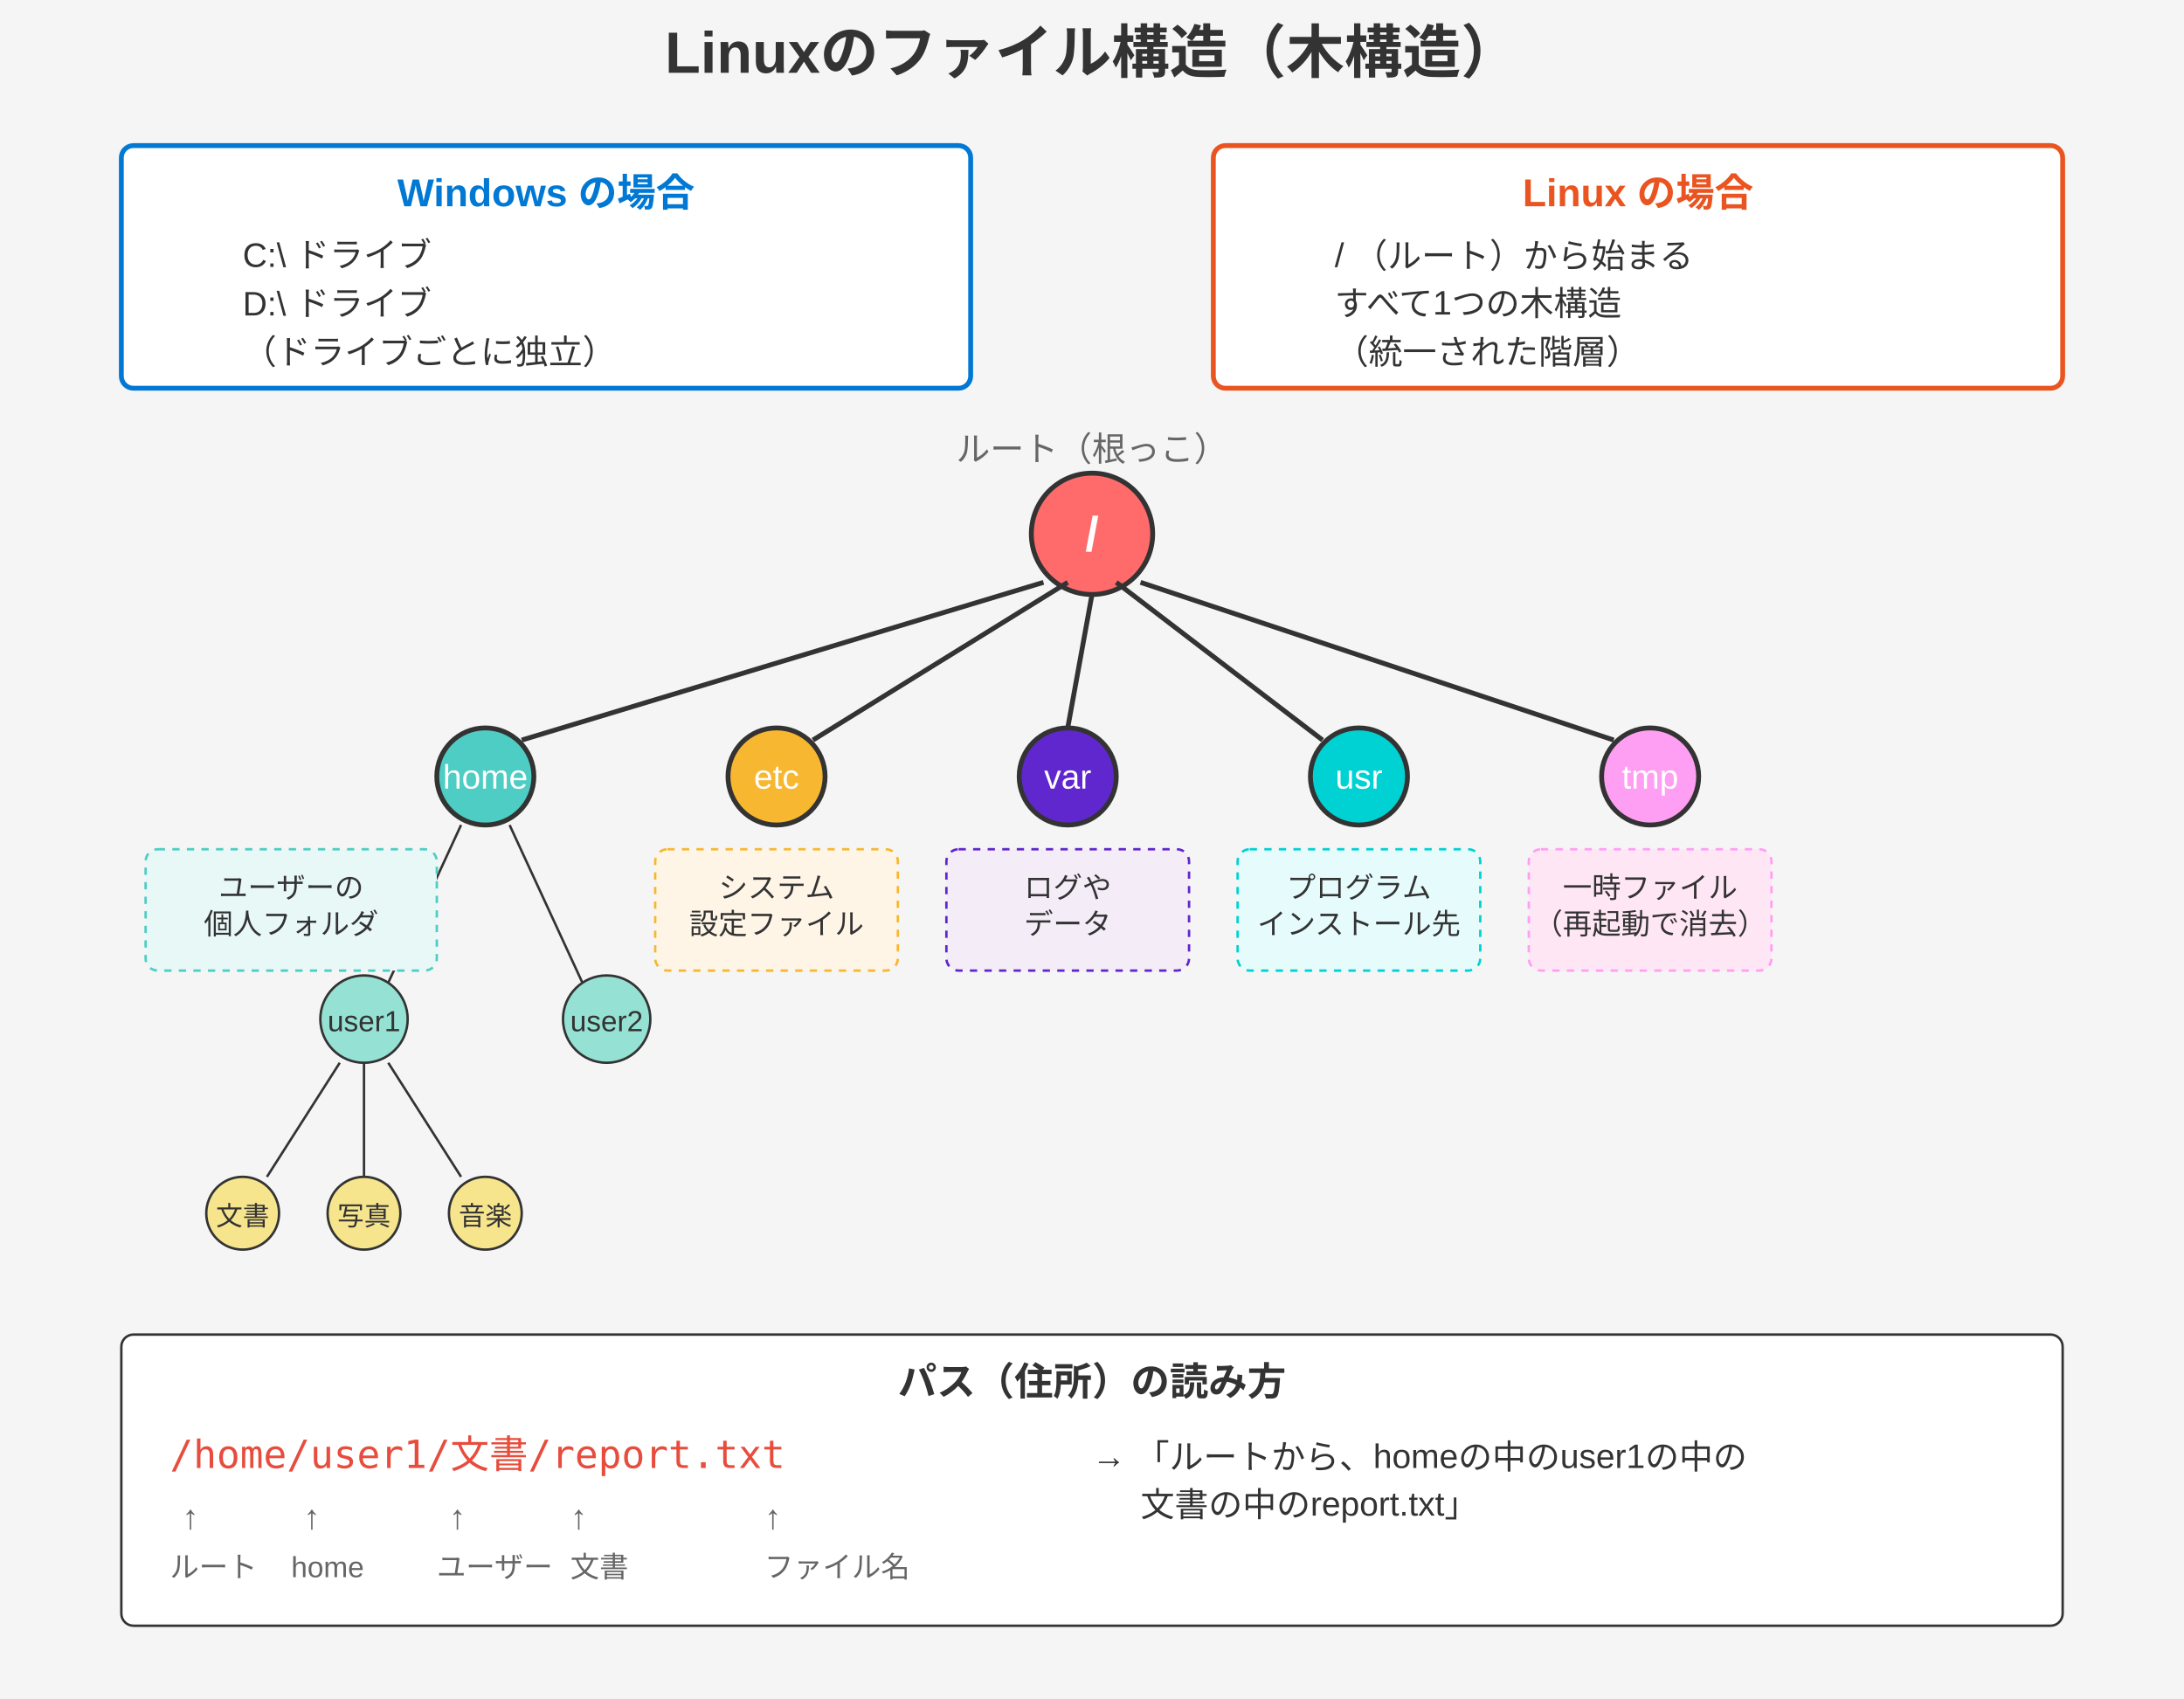
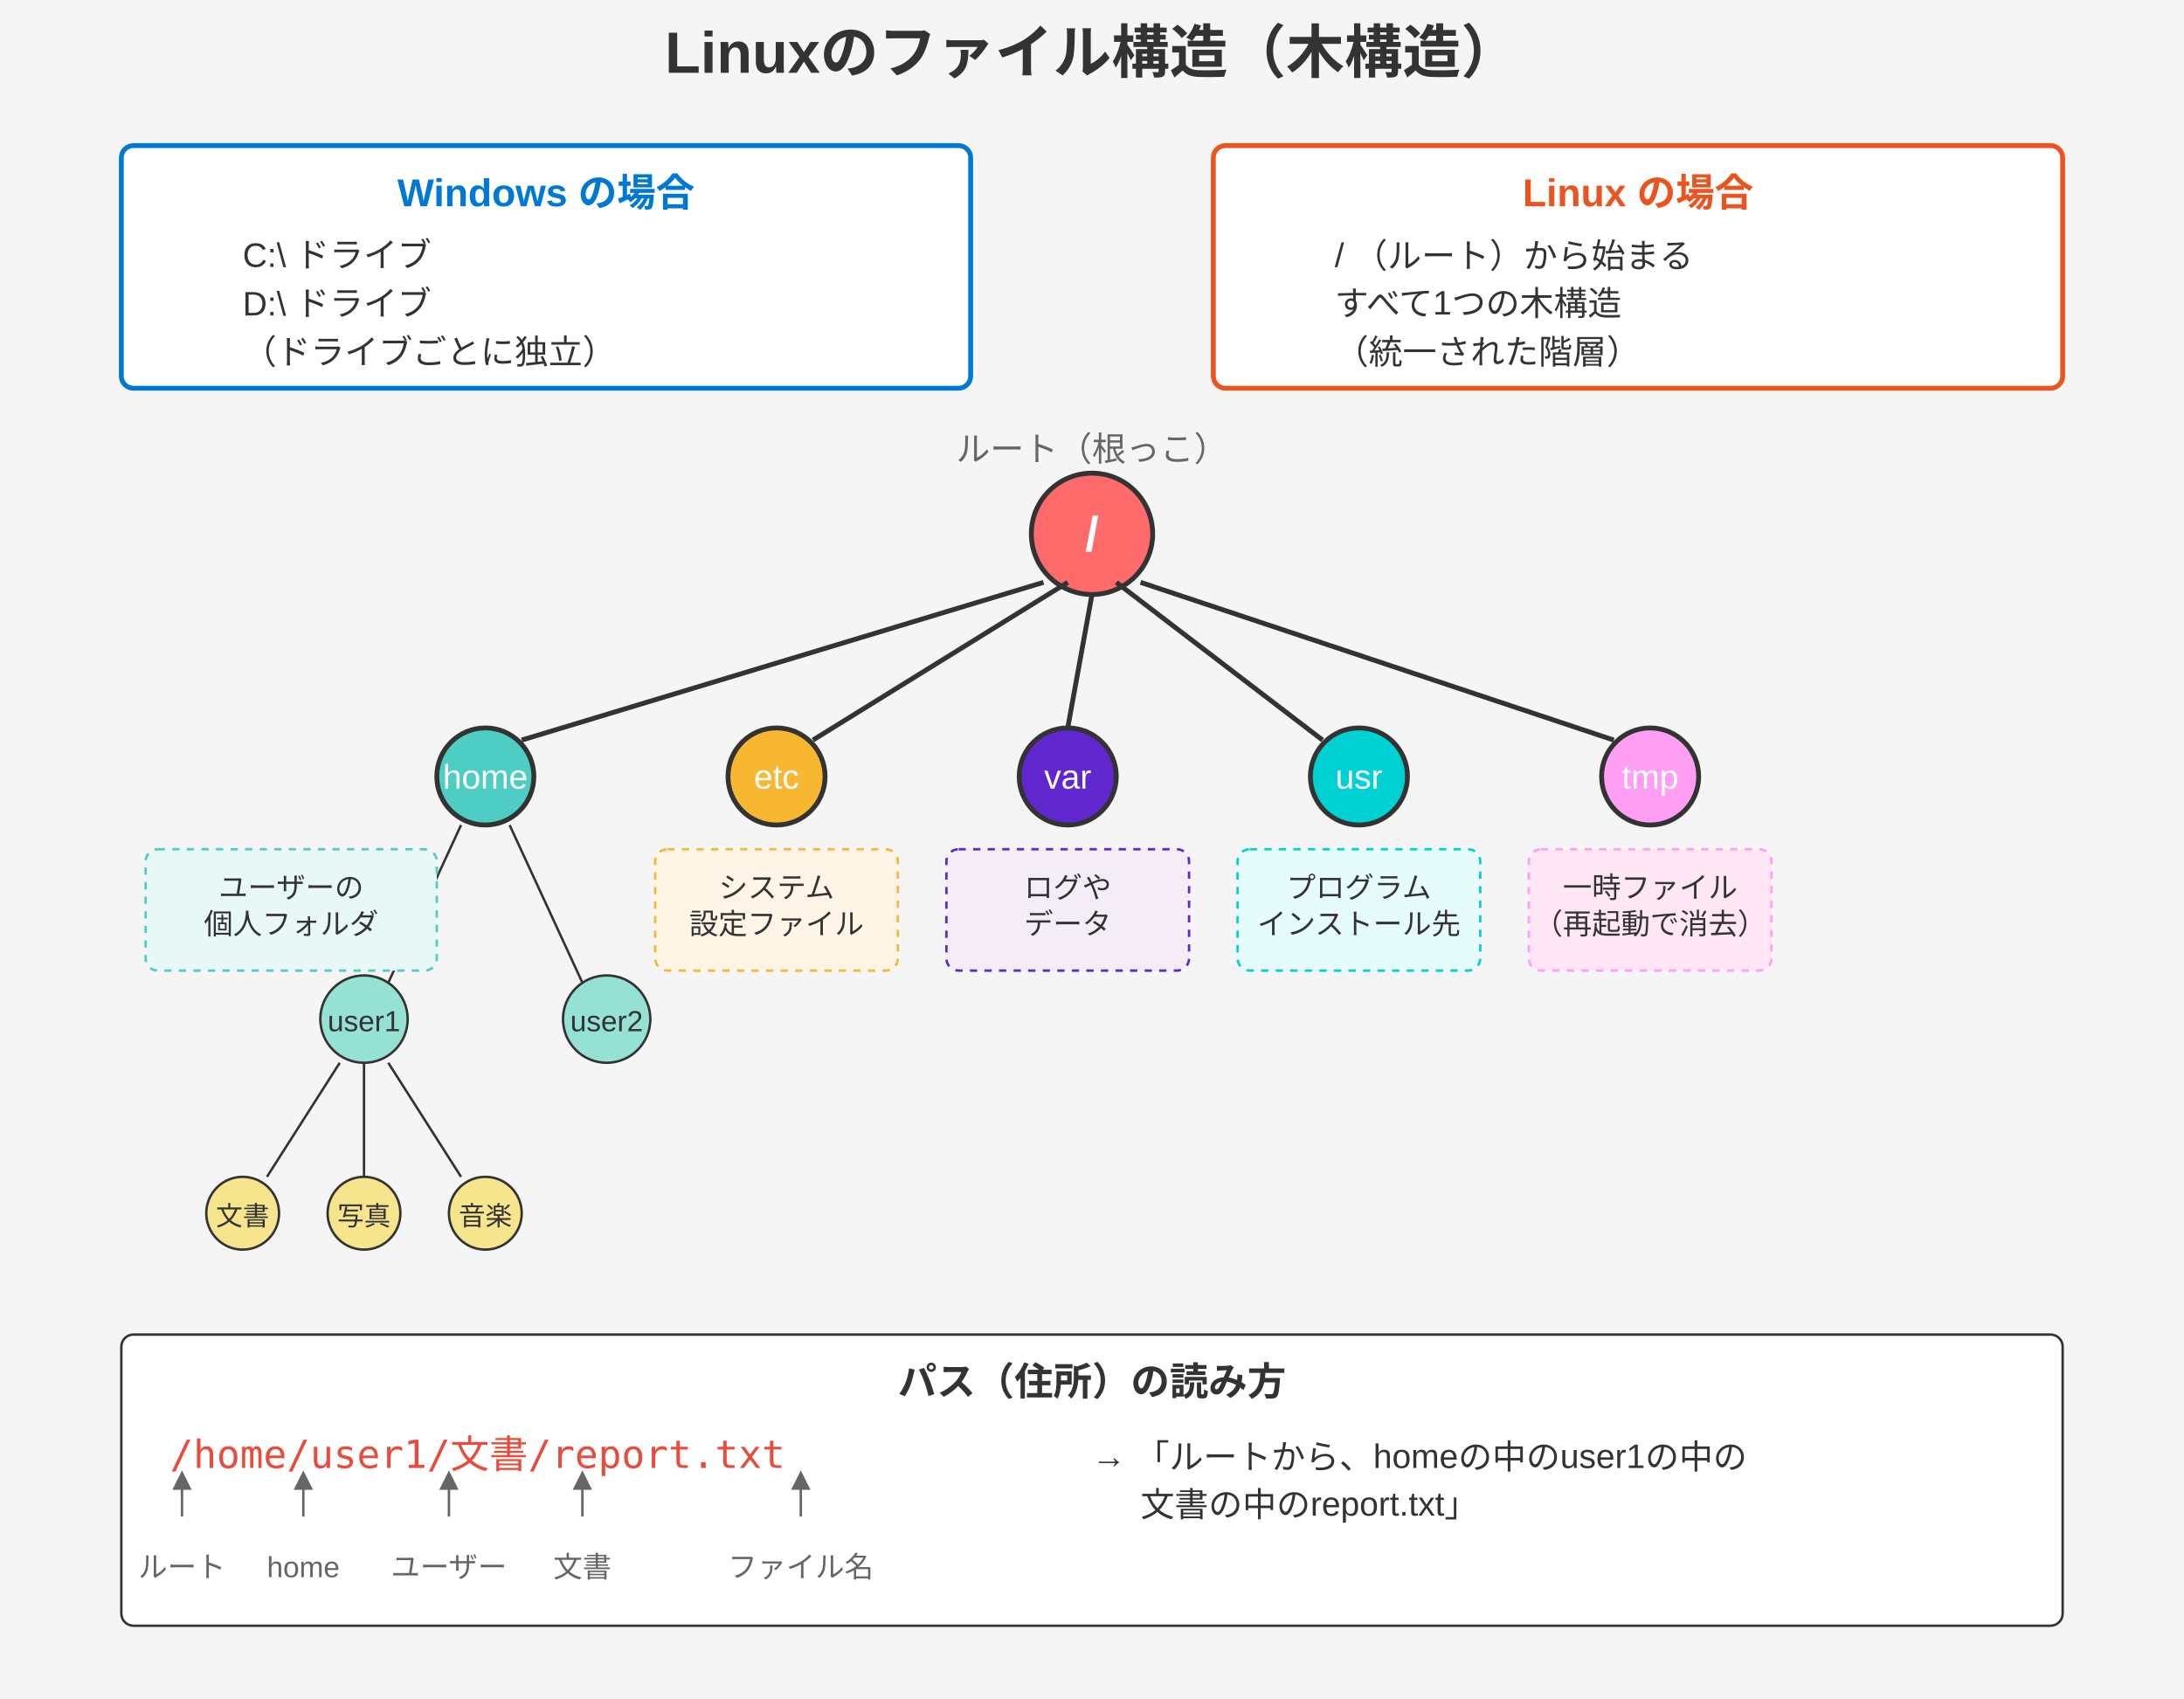
<svg xmlns="http://www.w3.org/2000/svg" viewBox="0 0 900 700">
  <rect width="900" height="700" fill="#f5f5f5" />
  <text x="450" y="30" font-family="Arial, sans-serif" font-size="24" font-weight="bold" text-anchor="middle" fill="#333">Linuxのファイル構造（木構造）</text>
  <g id="comparison">
    <rect x="50" y="60" width="350" height="100" fill="#fff" stroke="#0078d4" stroke-width="2" rx="5" />
    <text x="225" y="85" font-family="Arial, sans-serif" font-size="16" font-weight="bold" text-anchor="middle" fill="#0078d4">Windows の場合</text>
    <text x="100" y="110" font-family="Arial, sans-serif" font-size="14" fill="#333">C:\ ドライブ</text>
    <text x="100" y="130" font-family="Arial, sans-serif" font-size="14" fill="#333">D:\ ドライブ</text>
    <text x="100" y="150" font-family="Arial, sans-serif" font-size="14" fill="#333">（ドライブごとに独立）</text>
    <rect x="500" y="60" width="350" height="100" fill="#fff" stroke="#e95420" stroke-width="2" rx="5" />
    <text x="675" y="85" font-family="Arial, sans-serif" font-size="16" font-weight="bold" text-anchor="middle" fill="#e95420">Linux の場合</text>
    <text x="550" y="110" font-family="Arial, sans-serif" font-size="14" fill="#333">/ （ルート）から始まる</text>
    <text x="550" y="130" font-family="Arial, sans-serif" font-size="14" fill="#333">すべて1つの木構造</text>
    <text x="550" y="150" font-family="Arial, sans-serif" font-size="14" fill="#333">（統一された階層）</text>
  </g>
  <circle cx="450" cy="220" r="25" fill="#ff6b6b" stroke="#333" stroke-width="2" />
  <text x="450" y="227" font-family="Arial, sans-serif" font-size="20" font-weight="bold" text-anchor="middle" fill="white">/</text>
  <text x="450" y="190" font-family="Arial, sans-serif" font-size="14" text-anchor="middle" fill="#666">ルート（根っこ）</text>
  <g id="level1">
    <circle cx="200" cy="320" r="20" fill="#4ecdc4" stroke="#333" stroke-width="2" />
    <text x="200" y="325" font-family="Arial, sans-serif" font-size="14" text-anchor="middle" fill="white">home</text>
    <line x1="430" y1="240" x2="215" y2="305" stroke="#333" stroke-width="2" />
    <circle cx="320" cy="320" r="20" fill="#f7b731" stroke="#333" stroke-width="2" />
    <text x="320" y="325" font-family="Arial, sans-serif" font-size="14" text-anchor="middle" fill="white">etc</text>
    <line x1="440" y1="240" x2="335" y2="305" stroke="#333" stroke-width="2" />
    <circle cx="440" cy="320" r="20" fill="#5f27cd" stroke="#333" stroke-width="2" />
    <text x="440" y="325" font-family="Arial, sans-serif" font-size="14" text-anchor="middle" fill="white">var</text>
    <line x1="450" y1="245" x2="440" y2="300" stroke="#333" stroke-width="2" />
    <circle cx="560" cy="320" r="20" fill="#00d2d3" stroke="#333" stroke-width="2" />
    <text x="560" y="325" font-family="Arial, sans-serif" font-size="14" text-anchor="middle" fill="white">usr</text>
    <line x1="460" y1="240" x2="545" y2="305" stroke="#333" stroke-width="2" />
    <circle cx="680" cy="320" r="20" fill="#ff9ff3" stroke="#333" stroke-width="2" />
    <text x="680" y="325" font-family="Arial, sans-serif" font-size="14" text-anchor="middle" fill="white">tmp</text>
    <line x1="470" y1="240" x2="665" y2="305" stroke="#333" stroke-width="2" />
  </g>
  <g id="level2">
    <circle cx="150" cy="420" r="18" fill="#95e1d3" stroke="#333" stroke-width="1" />
    <text x="150" y="425" font-family="Arial, sans-serif" font-size="12" text-anchor="middle" fill="#333">user1</text>
    <line x1="190" y1="340" x2="160" y2="405" stroke="#333" stroke-width="1" />
    <circle cx="250" cy="420" r="18" fill="#95e1d3" stroke="#333" stroke-width="1" />
    <text x="250" y="425" font-family="Arial, sans-serif" font-size="12" text-anchor="middle" fill="#333">user2</text>
    <line x1="210" y1="340" x2="240" y2="405" stroke="#333" stroke-width="1" />
  </g>
  <g id="level3">
    <circle cx="100" cy="500" r="15" fill="#f6e58d" stroke="#333" stroke-width="1" />
    <text x="100" y="505" font-family="Arial, sans-serif" font-size="11" text-anchor="middle" fill="#333">文書</text>
    <line x1="140" y1="438" x2="110" y2="485" stroke="#333" stroke-width="1" />
    <circle cx="150" cy="500" r="15" fill="#f6e58d" stroke="#333" stroke-width="1" />
    <text x="150" y="505" font-family="Arial, sans-serif" font-size="11" text-anchor="middle" fill="#333">写真</text>
    <line x1="150" y1="438" x2="150" y2="485" stroke="#333" stroke-width="1" />
    <circle cx="200" cy="500" r="15" fill="#f6e58d" stroke="#333" stroke-width="1" />
    <text x="200" y="505" font-family="Arial, sans-serif" font-size="11" text-anchor="middle" fill="#333">音楽</text>
    <line x1="160" y1="438" x2="190" y2="485" stroke="#333" stroke-width="1" />
  </g>
  <g id="descriptions">
    <rect x="60" y="350" width="120" height="50" fill="#e8f8f7" stroke="#4ecdc4" stroke-dasharray="3,3" rx="5" />
    <text x="120" y="370" font-family="Arial, sans-serif" font-size="12" text-anchor="middle" fill="#333">ユーザーの</text>
    <text x="120" y="385" font-family="Arial, sans-serif" font-size="12" text-anchor="middle" fill="#333">個人フォルダ</text>
    <rect x="270" y="350" width="100" height="50" fill="#fef5e7" stroke="#f7b731" stroke-dasharray="3,3" rx="5" />
    <text x="320" y="370" font-family="Arial, sans-serif" font-size="12" text-anchor="middle" fill="#333">システム</text>
    <text x="320" y="385" font-family="Arial, sans-serif" font-size="12" text-anchor="middle" fill="#333">設定ファイル</text>
    <rect x="390" y="350" width="100" height="50" fill="#f4ecf7" stroke="#5f27cd" stroke-dasharray="3,3" rx="5" />
    <text x="440" y="370" font-family="Arial, sans-serif" font-size="12" text-anchor="middle" fill="#333">ログや</text>
    <text x="440" y="385" font-family="Arial, sans-serif" font-size="12" text-anchor="middle" fill="#333">データ</text>
    <rect x="510" y="350" width="100" height="50" fill="#e6fcfc" stroke="#00d2d3" stroke-dasharray="3,3" rx="5" />
    <text x="560" y="370" font-family="Arial, sans-serif" font-size="12" text-anchor="middle" fill="#333">プログラム</text>
    <text x="560" y="385" font-family="Arial, sans-serif" font-size="12" text-anchor="middle" fill="#333">インストール先</text>
    <rect x="630" y="350" width="100" height="50" fill="#ffe6f5" stroke="#ff9ff3" stroke-dasharray="3,3" rx="5" />
    <text x="680" y="370" font-family="Arial, sans-serif" font-size="12" text-anchor="middle" fill="#333">一時ファイル</text>
    <text x="680" y="385" font-family="Arial, sans-serif" font-size="12" text-anchor="middle" fill="#333">（再起動で消去）</text>
  </g>
  <rect x="50" y="550" width="800" height="120" fill="#fff" stroke="#333" stroke-width="1" rx="5" />
  <text x="450" y="575" font-family="Arial, sans-serif" font-size="16" font-weight="bold" text-anchor="middle" fill="#333">パス（住所）の読み方</text>
  <text x="70" y="605" font-family="monospace" font-size="16" fill="#e74c3c">/home/user1/文書/report.txt</text>
-   <text x="75" y="630" font-family="Arial, sans-serif" font-size="14" fill="#666">↑</text>
-   <text x="70" y="650" font-family="Arial, sans-serif" font-size="12" fill="#666">ルート</text>
-   <text x="125" y="630" font-family="Arial, sans-serif" font-size="14" fill="#666">↑</text>
-   <text x="120" y="650" font-family="Arial, sans-serif" font-size="12" fill="#666">home</text>
-   <text x="185" y="630" font-family="Arial, sans-serif" font-size="14" fill="#666">↑</text>
-   <text x="180" y="650" font-family="Arial, sans-serif" font-size="12" fill="#666">ユーザー</text>
-   <text x="235" y="630" font-family="Arial, sans-serif" font-size="14" fill="#666">↑</text>
-   <text x="235" y="650" font-family="Arial, sans-serif" font-size="12" fill="#666">文書</text>
-   <text x="315" y="630" font-family="Arial, sans-serif" font-size="14" fill="#666">↑</text>
-   <text x="315" y="650" font-family="Arial, sans-serif" font-size="12" fill="#666">ファイル名</text>
+   <defs>
+     <marker id="arrow" markerWidth="8" markerHeight="8" refX="4" refY="4" orient="auto">
+       <polygon points="0,0 8,4 0,8" fill="#666" />
+     </marker>
+   </defs>
+   <line x1="75" y1="625" x2="75" y2="610" stroke="#666" stroke-width="1" marker-end="url(#arrow)" />
+   <text x="75" y="650" font-family="Arial, sans-serif" font-size="12" text-anchor="middle" fill="#666">ルート</text>
+   <line x1="125" y1="625" x2="125" y2="610" stroke="#666" stroke-width="1" marker-end="url(#arrow)" />
+   <text x="125" y="650" font-family="Arial, sans-serif" font-size="12" text-anchor="middle" fill="#666">home</text>
+   <line x1="185" y1="625" x2="185" y2="610" stroke="#666" stroke-width="1" marker-end="url(#arrow)" />
+   <text x="185" y="650" font-family="Arial, sans-serif" font-size="12" text-anchor="middle" fill="#666">ユーザー</text>
+   <line x1="240" y1="625" x2="240" y2="610" stroke="#666" stroke-width="1" marker-end="url(#arrow)" />
+   <text x="240" y="650" font-family="Arial, sans-serif" font-size="12" text-anchor="middle" fill="#666">文書</text>
+   <line x1="330" y1="625" x2="330" y2="610" stroke="#666" stroke-width="1" marker-end="url(#arrow)" />
+   <text x="330" y="650" font-family="Arial, sans-serif" font-size="12" text-anchor="middle" fill="#666">ファイル名</text>
  <text x="450" y="605" font-family="Arial, sans-serif" font-size="14" fill="#333">→ 「ルートから、homeの中のuser1の中の</text>
  <text x="470" y="625" font-family="Arial, sans-serif" font-size="14" fill="#333">文書の中のreport.txt」</text>
</svg>
